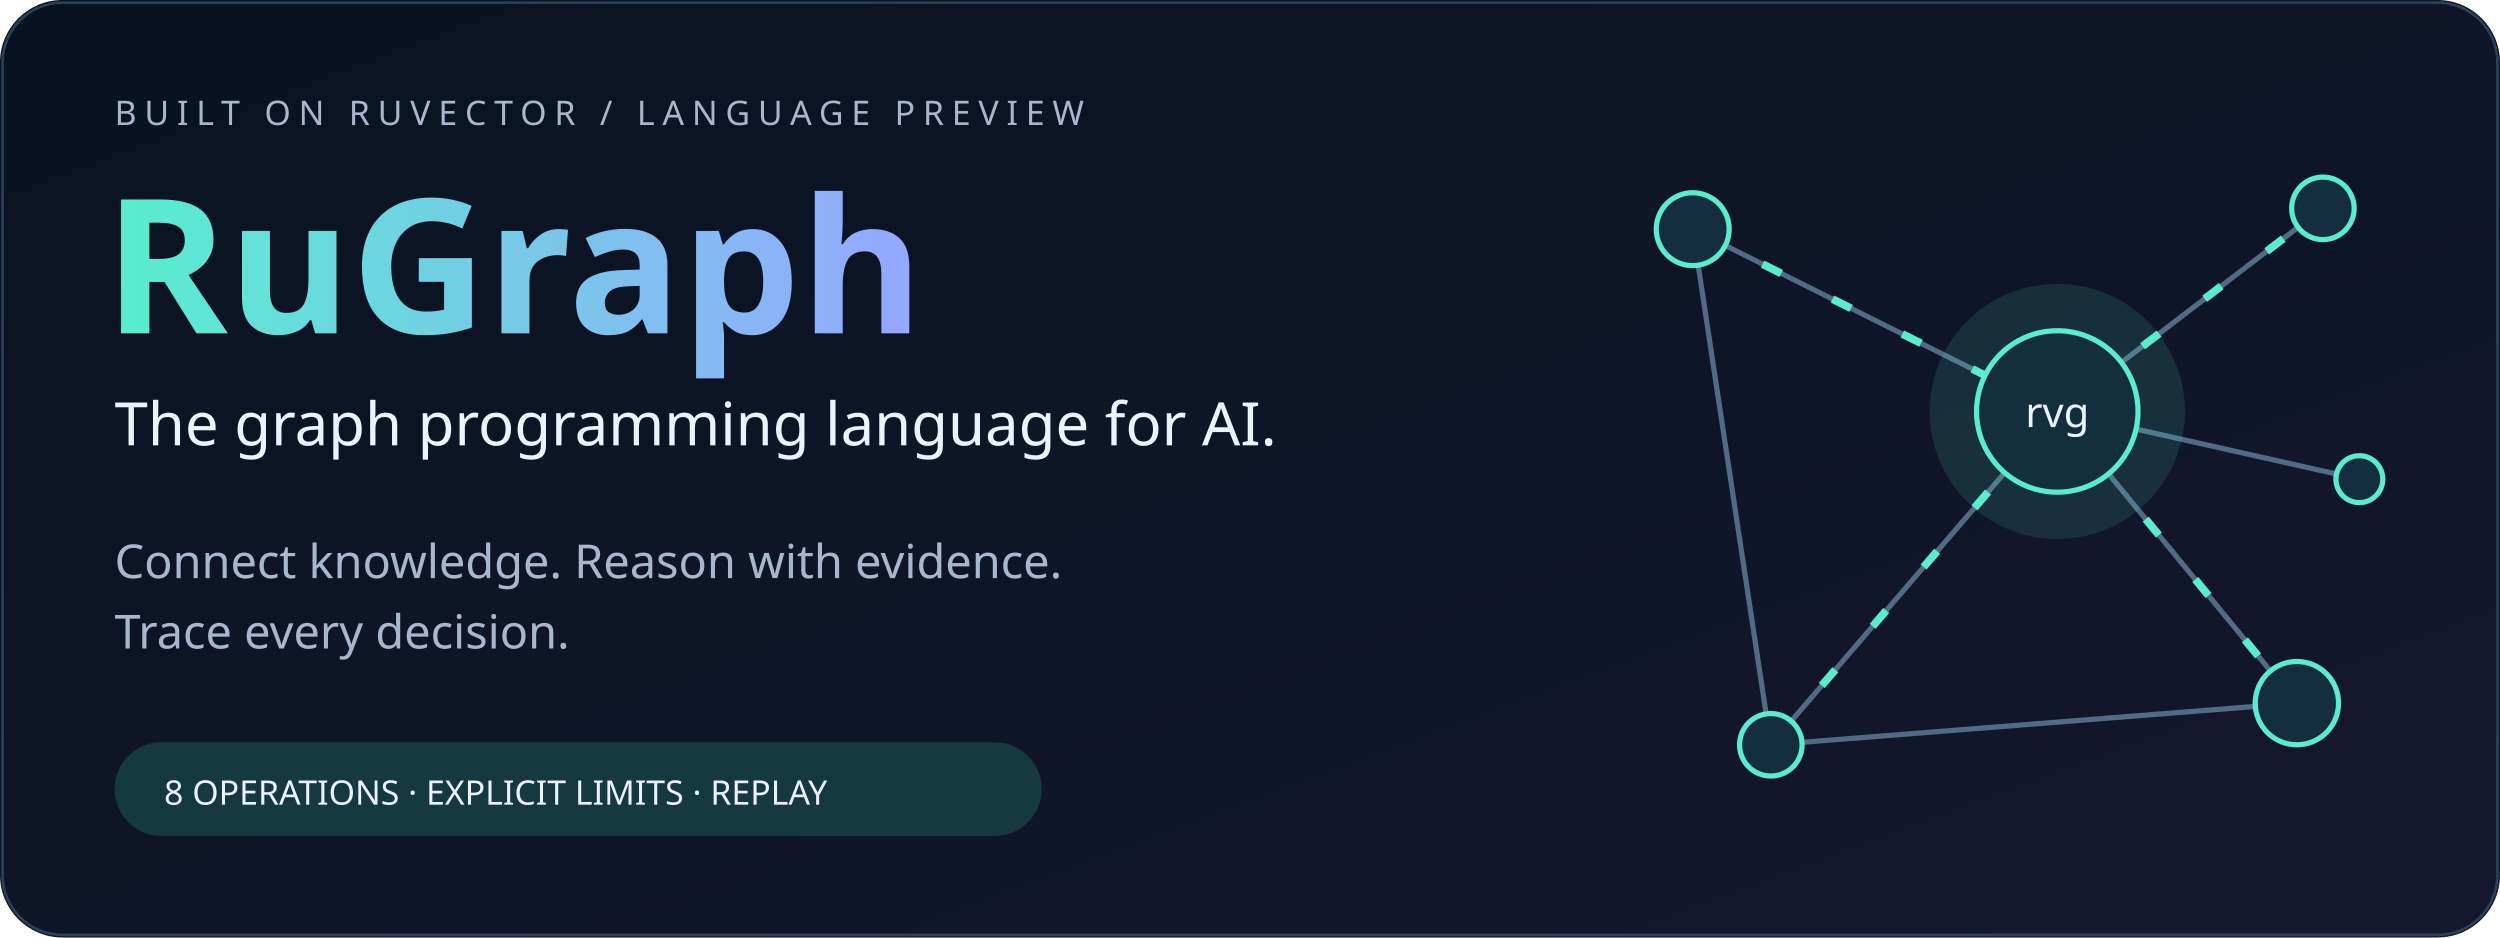
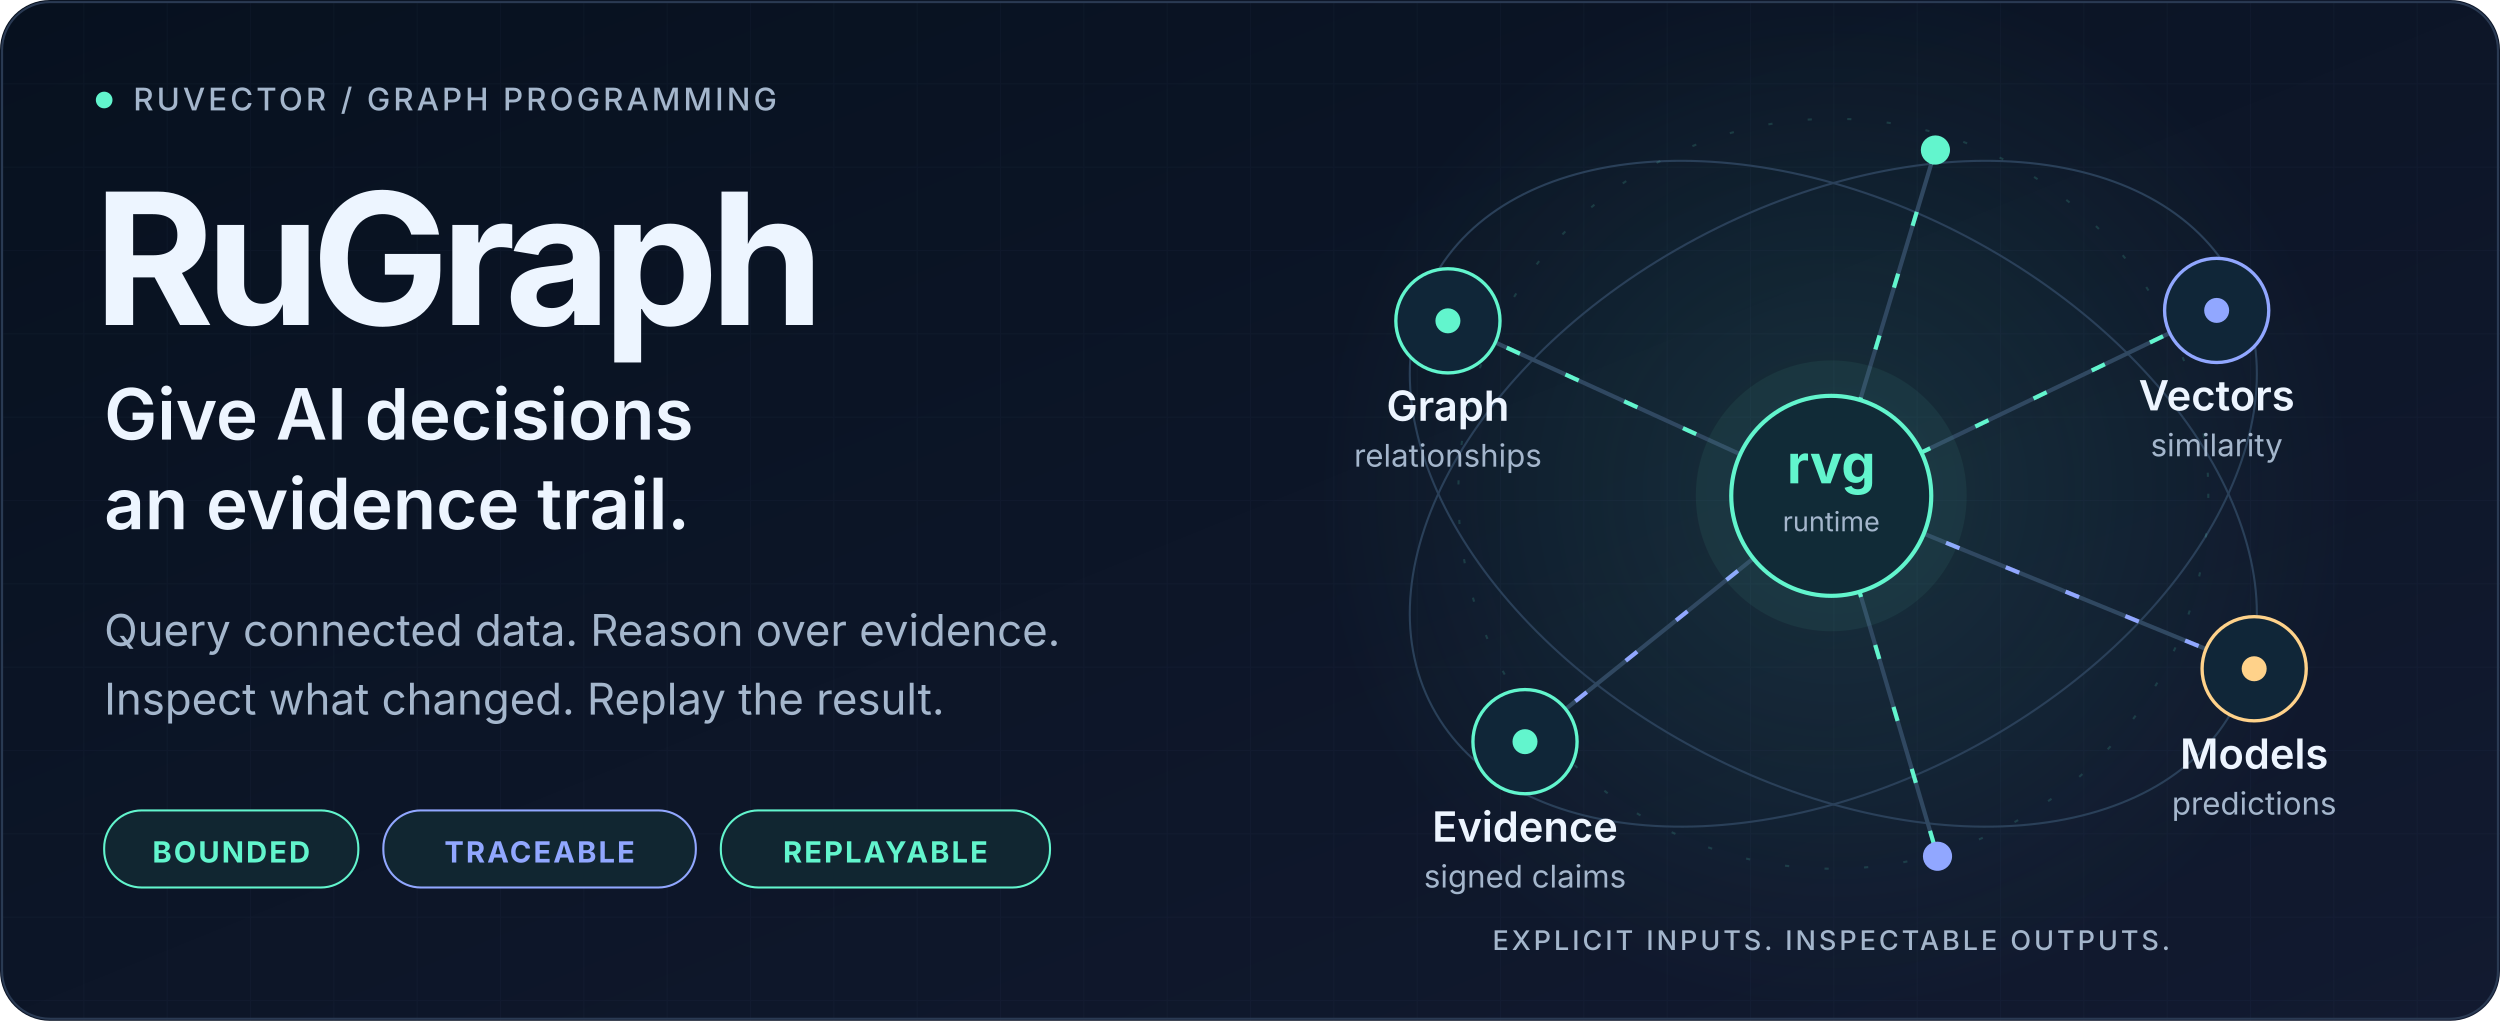
- <svg xmlns="http://www.w3.org/2000/svg" width="960" height="360" viewBox="0 0 960 360" role="img" aria-labelledby="title desc">
+ <svg xmlns="http://www.w3.org/2000/svg" width="1200" height="490" viewBox="0 0 1200 490" role="img" aria-labelledby="title desc">
  <defs>
-     <linearGradient id="bg" x2="1" y2="1">
-       <stop stop-color="#071321" />
-       <stop offset="1" stop-color="#15172e" />
+     <linearGradient id="bg" x1="0" y1="0" x2="1" y2="1">
+       <stop stop-color="#07111f" />
+       <stop offset="1" stop-color="#121a30" />
    </linearGradient>
-     <linearGradient id="ink">
-       <stop stop-color="#58edcf" />
-       <stop offset="1" stop-color="#95a7ff" />
+     <linearGradient id="accent">
+       <stop stop-color="#62f5cd" />
+       <stop offset="1" stop-color="#91a7ff" />
    </linearGradient>
+     <radialGradient id="halo">
+       <stop stop-color="#62f5cd" stop-opacity=".12" />
+       <stop offset="1" stop-color="#62f5cd" stop-opacity="0" />
+     </radialGradient>
+     <pattern id="grid" width="40" height="40" patternUnits="userSpaceOnUse">
+       <path d="M40 0H0V40" fill="none" stroke="#8ca9cf" stroke-opacity=".035" />
+     </pattern>
+     <marker id="arrow" viewBox="0 0 8 8" refX="7" refY="4" markerWidth="7" markerHeight="7" orient="auto-start-reverse">
+       <path d="M1 1L7 4L1 7" fill="none" stroke="#58738f" stroke-width="1.3" />
+     </marker>
  </defs>
-   <style>text{font-family:system-ui,Segoe UI,sans-serif;fill:#ecf3ff}.muted{fill:#a7b7ce}.line{stroke:#516b85;stroke-width:2;fill:none}.flow{stroke:#58edcf;stroke-width:3;fill:none;stroke-dasharray:8 22;animation:flow 5s linear infinite}.pulse{transform-box:fill-box;transform-origin:center;animation:pulse 4s ease-in-out infinite}@keyframes flow{to{stroke-dashoffset:-120}}@keyframes pulse{50%{opacity:.45;transform:scale(.88)}}@media(prefers-reduced-motion:reduce){.flow,.pulse{animation:none}}</style>
-   <rect width="960" height="360" rx="24" fill="url(#bg)" />
-   <rect x="1" y="1" width="958" height="358" rx="23" fill="none" stroke="#2c4057" />
-   <text x="44" y="48" font-size="13" letter-spacing="3" class="muted">BUILT ON RUVECTOR / LANGUAGE PREVIEW</text>
-   <text x="40" y="128" font-size="72" font-weight="750" style="fill:url(#ink)">RuGraph</text>
-   <text x="44" y="171" font-size="23">The graph programming language for AI.</text>
-   <text x="44" y="222" font-size="18" class="muted">Connect knowledge. Reason with evidence.</text>
-   <text x="44" y="249" font-size="18" class="muted">Trace every decision.</text>
-   <rect x="44" y="285" width="356" height="36" rx="18" fill="#163840" />
-   <text x="63" y="309" font-size="13" fill="#58edcf">8 OPERATIONS · EXPLICIT LIMITS · REPLAY</text>
-   <path class="line" d="M650 88L790 158L892 80M790 158L882 270L680 286L650 88M680 286L790 158L906 184" />
-   <path class="flow" d="M650 88L790 158L882 270M680 286L790 158L892 80" />
-   <g fill="#142e40" stroke="#58edcf" stroke-width="2">
-     <circle cx="650" cy="88" r="14" />
-     <circle cx="892" cy="80" r="12" />
-     <circle cx="882" cy="270" r="16" />
-     <circle cx="680" cy="286" r="12" />
-     <circle cx="906" cy="184" r="9" />
+   <style>
+  text{font-family:Inter,ui-sans-serif,system-ui,-apple-system,'Segoe UI',sans-serif}
+  .mono{font-family:ui-monospace,'SFMono-Regular',Consolas,monospace}
+  .flow{stroke-dasharray:7 24;animation:flow 6s linear infinite}
+  .pulse{transform-box:fill-box;transform-origin:center;animation:pulse 5s ease-in-out infinite}
+  .orbit{transform-box:fill-box;transform-origin:center;animation:orbit 40s linear infinite}
+  .highlight{animation:highlight 9s ease-in-out infinite}
+  .scan{stroke-dasharray:170 710;animation:scan 9s linear infinite}
+  @keyframes flow{to{stroke-dashoffset:-186}}
+  @keyframes pulse{0%,100%{transform:scale(.92)}50%{transform:scale(1.08)}}
+  @keyframes orbit{to{transform:rotate(360deg)}}
+  @keyframes highlight{0%,30%,100%{stroke-opacity:.35}10%,22%{stroke-opacity:1}}
+  @keyframes scan{to{stroke-dashoffset:-880}}
+  @media(prefers-reduced-motion:reduce){.flow,.pulse,.orbit,.highlight,.scan{animation:none;transform:none}}
+ </style>
+   <rect width="1200" height="490" rx="24" fill="url(#bg)" />
+   <rect width="1200" height="490" rx="24" fill="url(#grid)" />
+   <rect x="1" y="1" width="1198" height="488" rx="23" fill="none" stroke="#2a3a53" />
+   <circle cx="50" cy="48" r="4" fill="#62f5cd" />
+   <text x="64" y="53" font-size="15" font-weight="500" fill="#a4b6cc" letter-spacing="1.5">RUVECTOR / GRAPH PROGRAMMING</text>
+   <text x="45" y="156" font-size="88" font-weight="750" fill="#edf5ff" letter-spacing="-4">RuGraph</text>
+   <text x="50" y="211" font-size="34" font-weight="600" fill="#edf5ff">Give AI decisions</text>
+   <text x="50" y="254" font-size="34" font-weight="600" fill="#edf5ff">an evidence trail.</text>
+   <text x="50" y="310" font-size="21" font-weight="400" fill="#a4b6cc">Query connected data. Reason over evidence.</text>
+   <text x="50" y="343" font-size="21" font-weight="400" fill="#a4b6cc">Inspect what changed. Replay the result.</text>
+   <rect x="50" y="389" width="122" height="37" rx="18" fill="#112631" stroke="#62f5cd" />
+   <text x="111.0" y="414" font-size="14" font-weight="650" fill="#62f5cd" text-anchor="middle" letter-spacing="1">BOUNDED</text>
+   <rect x="184" y="389" width="150" height="37" rx="18" fill="#112631" stroke="#91a7ff" />
+   <text x="259.0" y="414" font-size="14" font-weight="650" fill="#91a7ff" text-anchor="middle" letter-spacing="1">TRACEABLE</text>
+   <rect x="346" y="389" width="158" height="37" rx="18" fill="#112631" stroke="#62f5cd" />
+   <text x="425.0" y="414" font-size="14" font-weight="650" fill="#62f5cd" text-anchor="middle" letter-spacing="1">REPLAYABLE</text>
+   <circle cx="881" cy="236" r="250" fill="url(#halo)" />
+   <g transform="translate(880 237)">
+     <ellipse rx="218" ry="139" fill="none" stroke="#2a4059" transform="rotate(-28)" />
+     <ellipse rx="218" ry="139" fill="none" stroke="#2a4059" transform="rotate(28)" />
  </g>
-   <circle class="pulse" cx="790" cy="158" r="49" fill="#58edcf" opacity=".12" />
-   <circle cx="790" cy="158" r="31" fill="#132f3d" stroke="#58edcf" stroke-width="2" />
-   <text x="790" y="164" text-anchor="middle" font-size="16">rvg</text>
+   <circle cx="880" cy="237" r="180" fill="none" stroke="#62f5cd" stroke-opacity=".15" stroke-dasharray="2 17" class="orbit" />
+   <path d="M695 154L879 238L1064 149" fill="none" stroke="#304861" stroke-width="2" class="" />
+   <path d="M695 154L879 238L1064 149" fill="none" stroke="#62f5cd" stroke-width="2" class="flow" style="animation-delay:0s" />
+   <path d="M732 356L879 238L1082 321" fill="none" stroke="#304861" stroke-width="2" class="" />
+   <path d="M732 356L879 238L1082 321" fill="none" stroke="#91a7ff" stroke-width="2" class="flow" style="animation-delay:-2s" />
+   <path d="M929 72L879 238L930 411" fill="none" stroke="#304861" stroke-width="2" class="" />
+   <path d="M929 72L879 238L930 411" fill="none" stroke="#62f5cd" stroke-width="2" class="flow" style="animation-delay:-4s" />
+   <circle cx="695" cy="154" r="25" fill="#102638" stroke="#62f5cd" stroke-width="1.6" />
+   <circle cx="695" cy="154" r="6" fill="#62f5cd" class="pulse" />
+   <text x="695" y="202" font-size="20" font-weight="600" fill="#edf5ff" text-anchor="middle">Graph</text>
+   <text x="695" y="224" font-size="15" font-weight="400" fill="#a4b6cc" text-anchor="middle">relationships</text>
+   <circle cx="1064" cy="149" r="25" fill="#102638" stroke="#91a7ff" stroke-width="1.6" />
+   <circle cx="1064" cy="149" r="6" fill="#91a7ff" class="pulse" />
+   <text x="1064" y="197" font-size="20" font-weight="600" fill="#edf5ff" text-anchor="middle">Vectors</text>
+   <text x="1064" y="219" font-size="15" font-weight="400" fill="#a4b6cc" text-anchor="middle">similarity</text>
+   <circle cx="732" cy="356" r="25" fill="#102638" stroke="#62f5cd" stroke-width="1.6" />
+   <circle cx="732" cy="356" r="6" fill="#62f5cd" class="pulse" />
+   <text x="732" y="404" font-size="20" font-weight="600" fill="#edf5ff" text-anchor="middle">Evidence</text>
+   <text x="732" y="426" font-size="15" font-weight="400" fill="#a4b6cc" text-anchor="middle">signed claims</text>
+   <circle cx="1082" cy="321" r="25" fill="#102638" stroke="#ffd28a" stroke-width="1.6" />
+   <circle cx="1082" cy="321" r="6" fill="#ffd28a" class="pulse" />
+   <text x="1082" y="369" font-size="20" font-weight="600" fill="#edf5ff" text-anchor="middle">Models</text>
+   <text x="1082" y="391" font-size="15" font-weight="400" fill="#a4b6cc" text-anchor="middle">predictions</text>
+   <circle cx="929" cy="72" r="7" fill="#62f5cd" />
+   <circle cx="930" cy="411" r="7" fill="#91a7ff" />
+   <circle cx="879" cy="238" r="65" fill="#62f5cd" opacity=".06" class="pulse" />
+   <circle cx="879" cy="238" r="48" fill="#112b37" stroke="#62f5cd" stroke-width="2" />
+   <text x="879" y="232" font-size="26" font-weight="700" fill="#62f5cd" text-anchor="middle">rvg</text>
+   <text x="879" y="255" font-size="13" font-weight="400" fill="#a4b6cc" text-anchor="middle">runtime</text>
+   <text x="879" y="456" font-size="13" font-weight="500" fill="#a4b6cc" text-anchor="middle" letter-spacing="1.4">EXPLICIT INPUTS. INSPECTABLE OUTPUTS.</text>
</svg>
